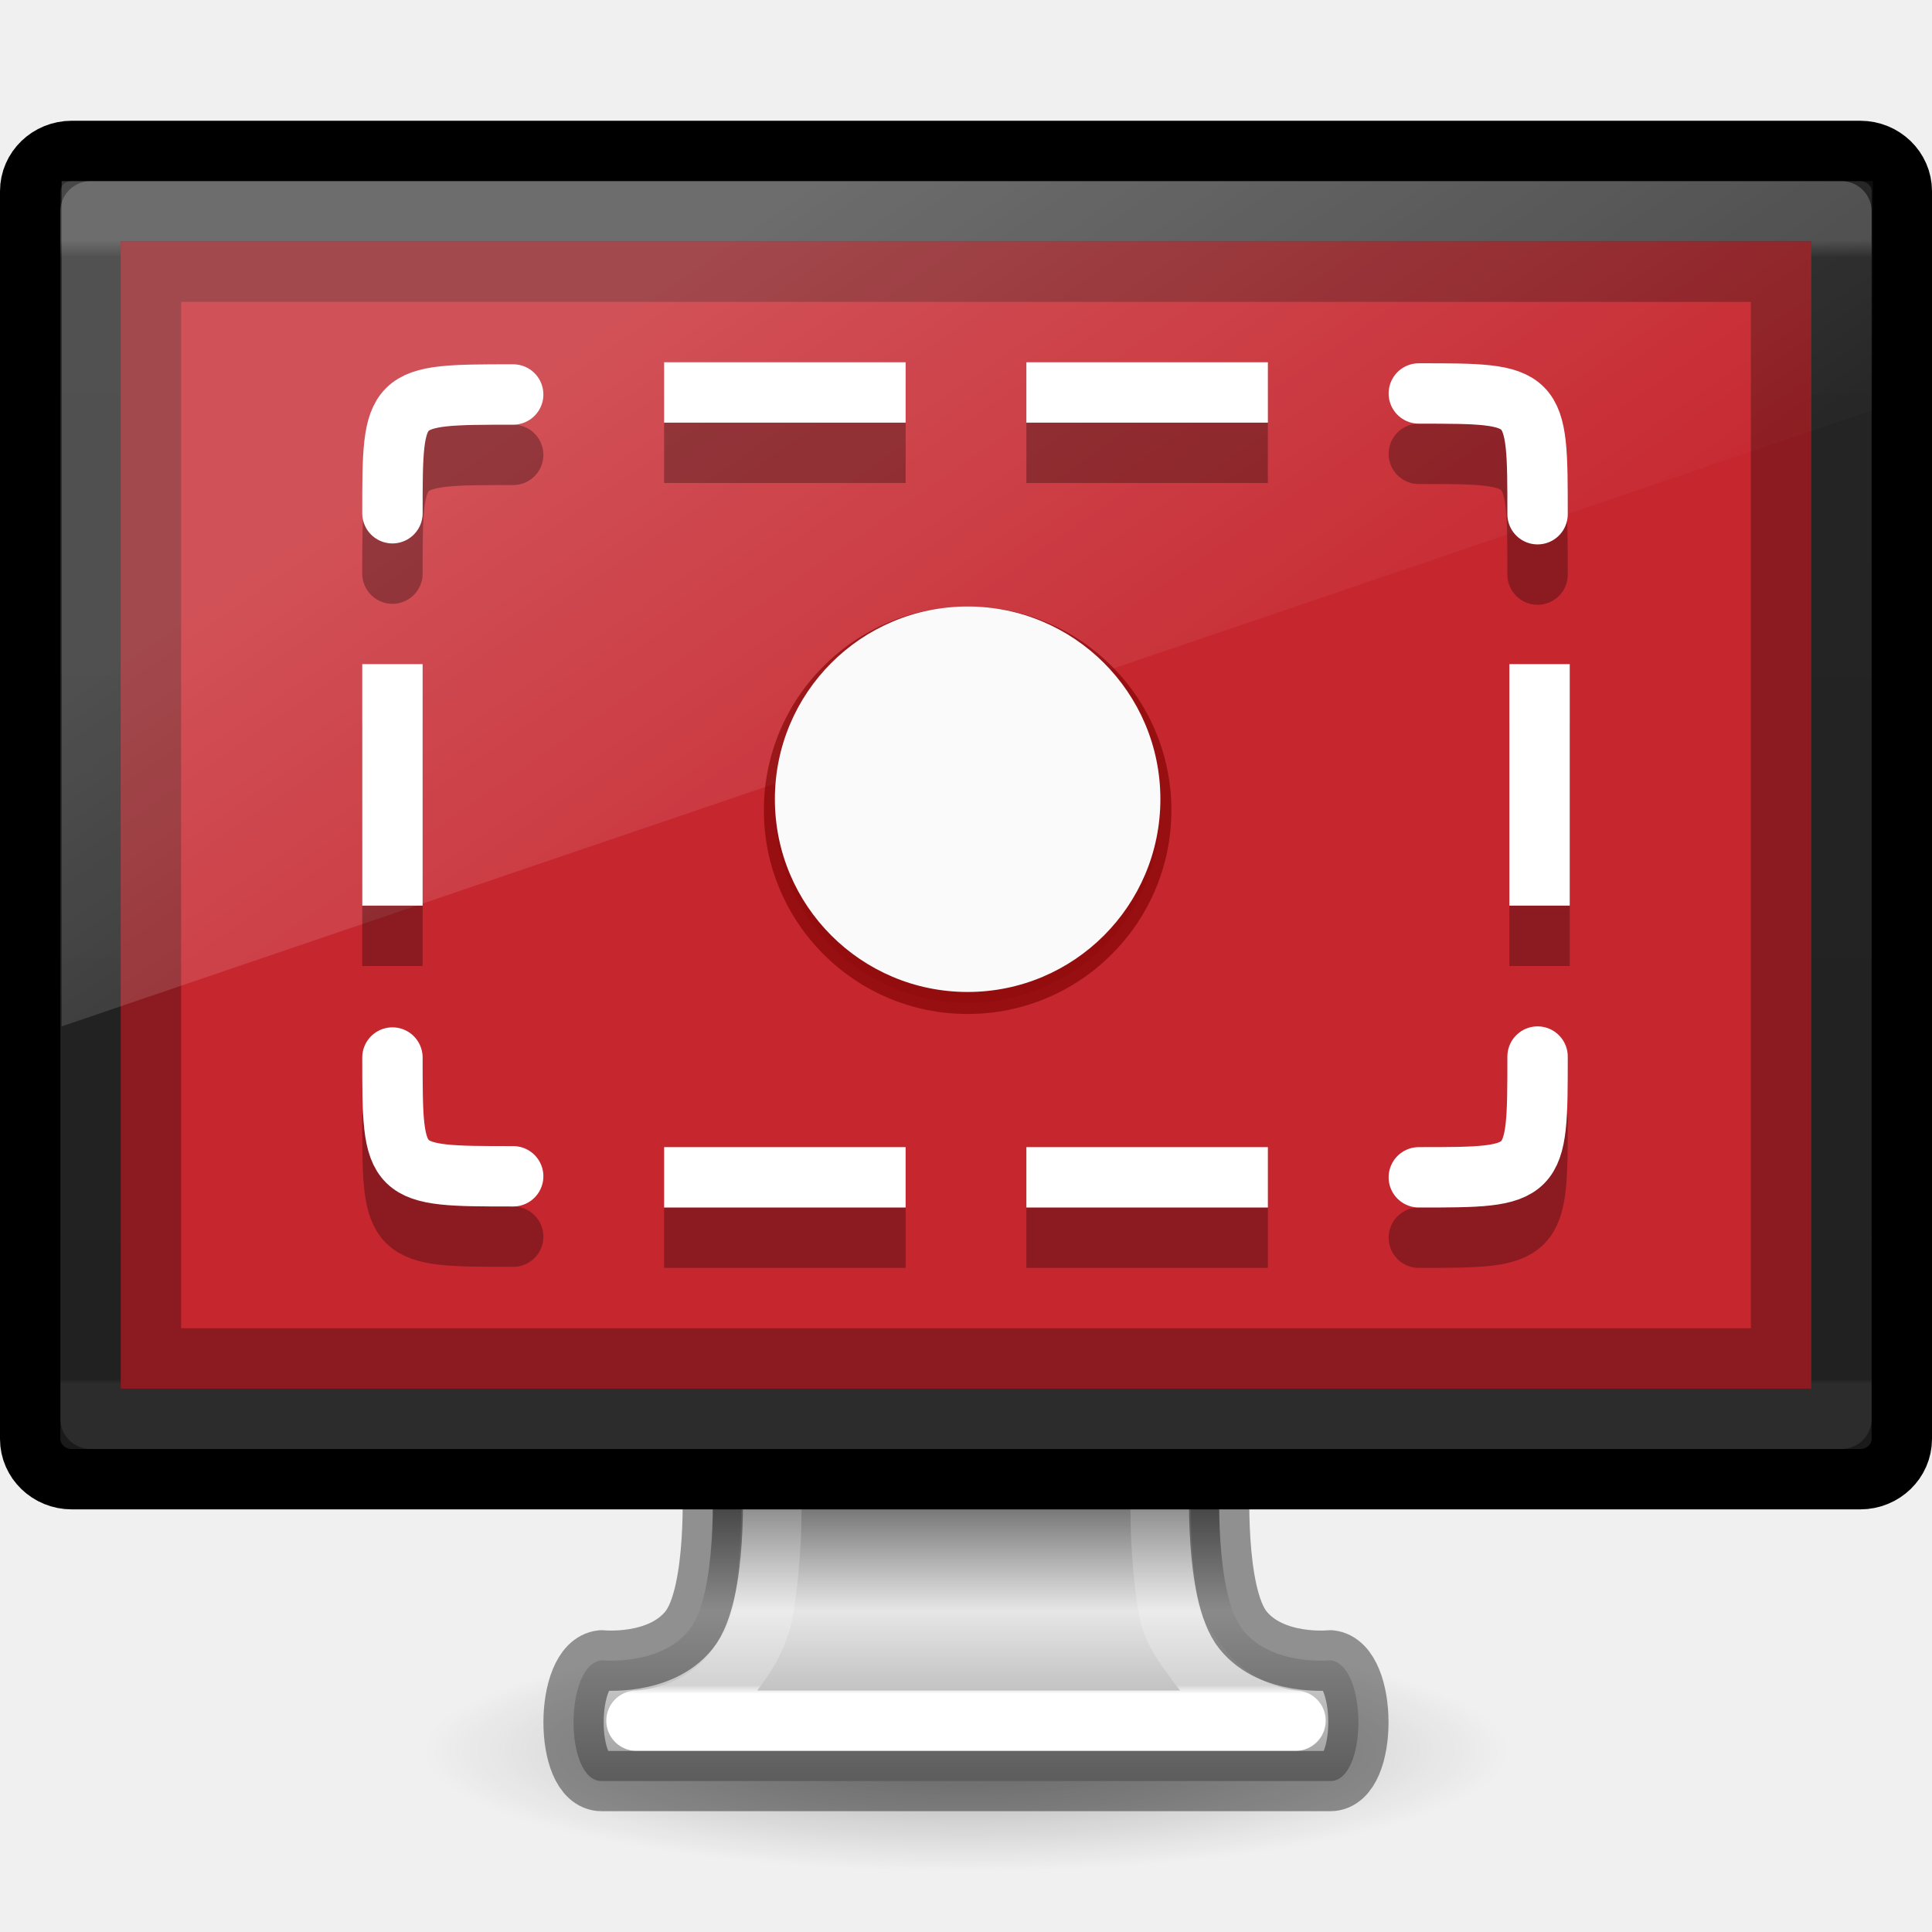
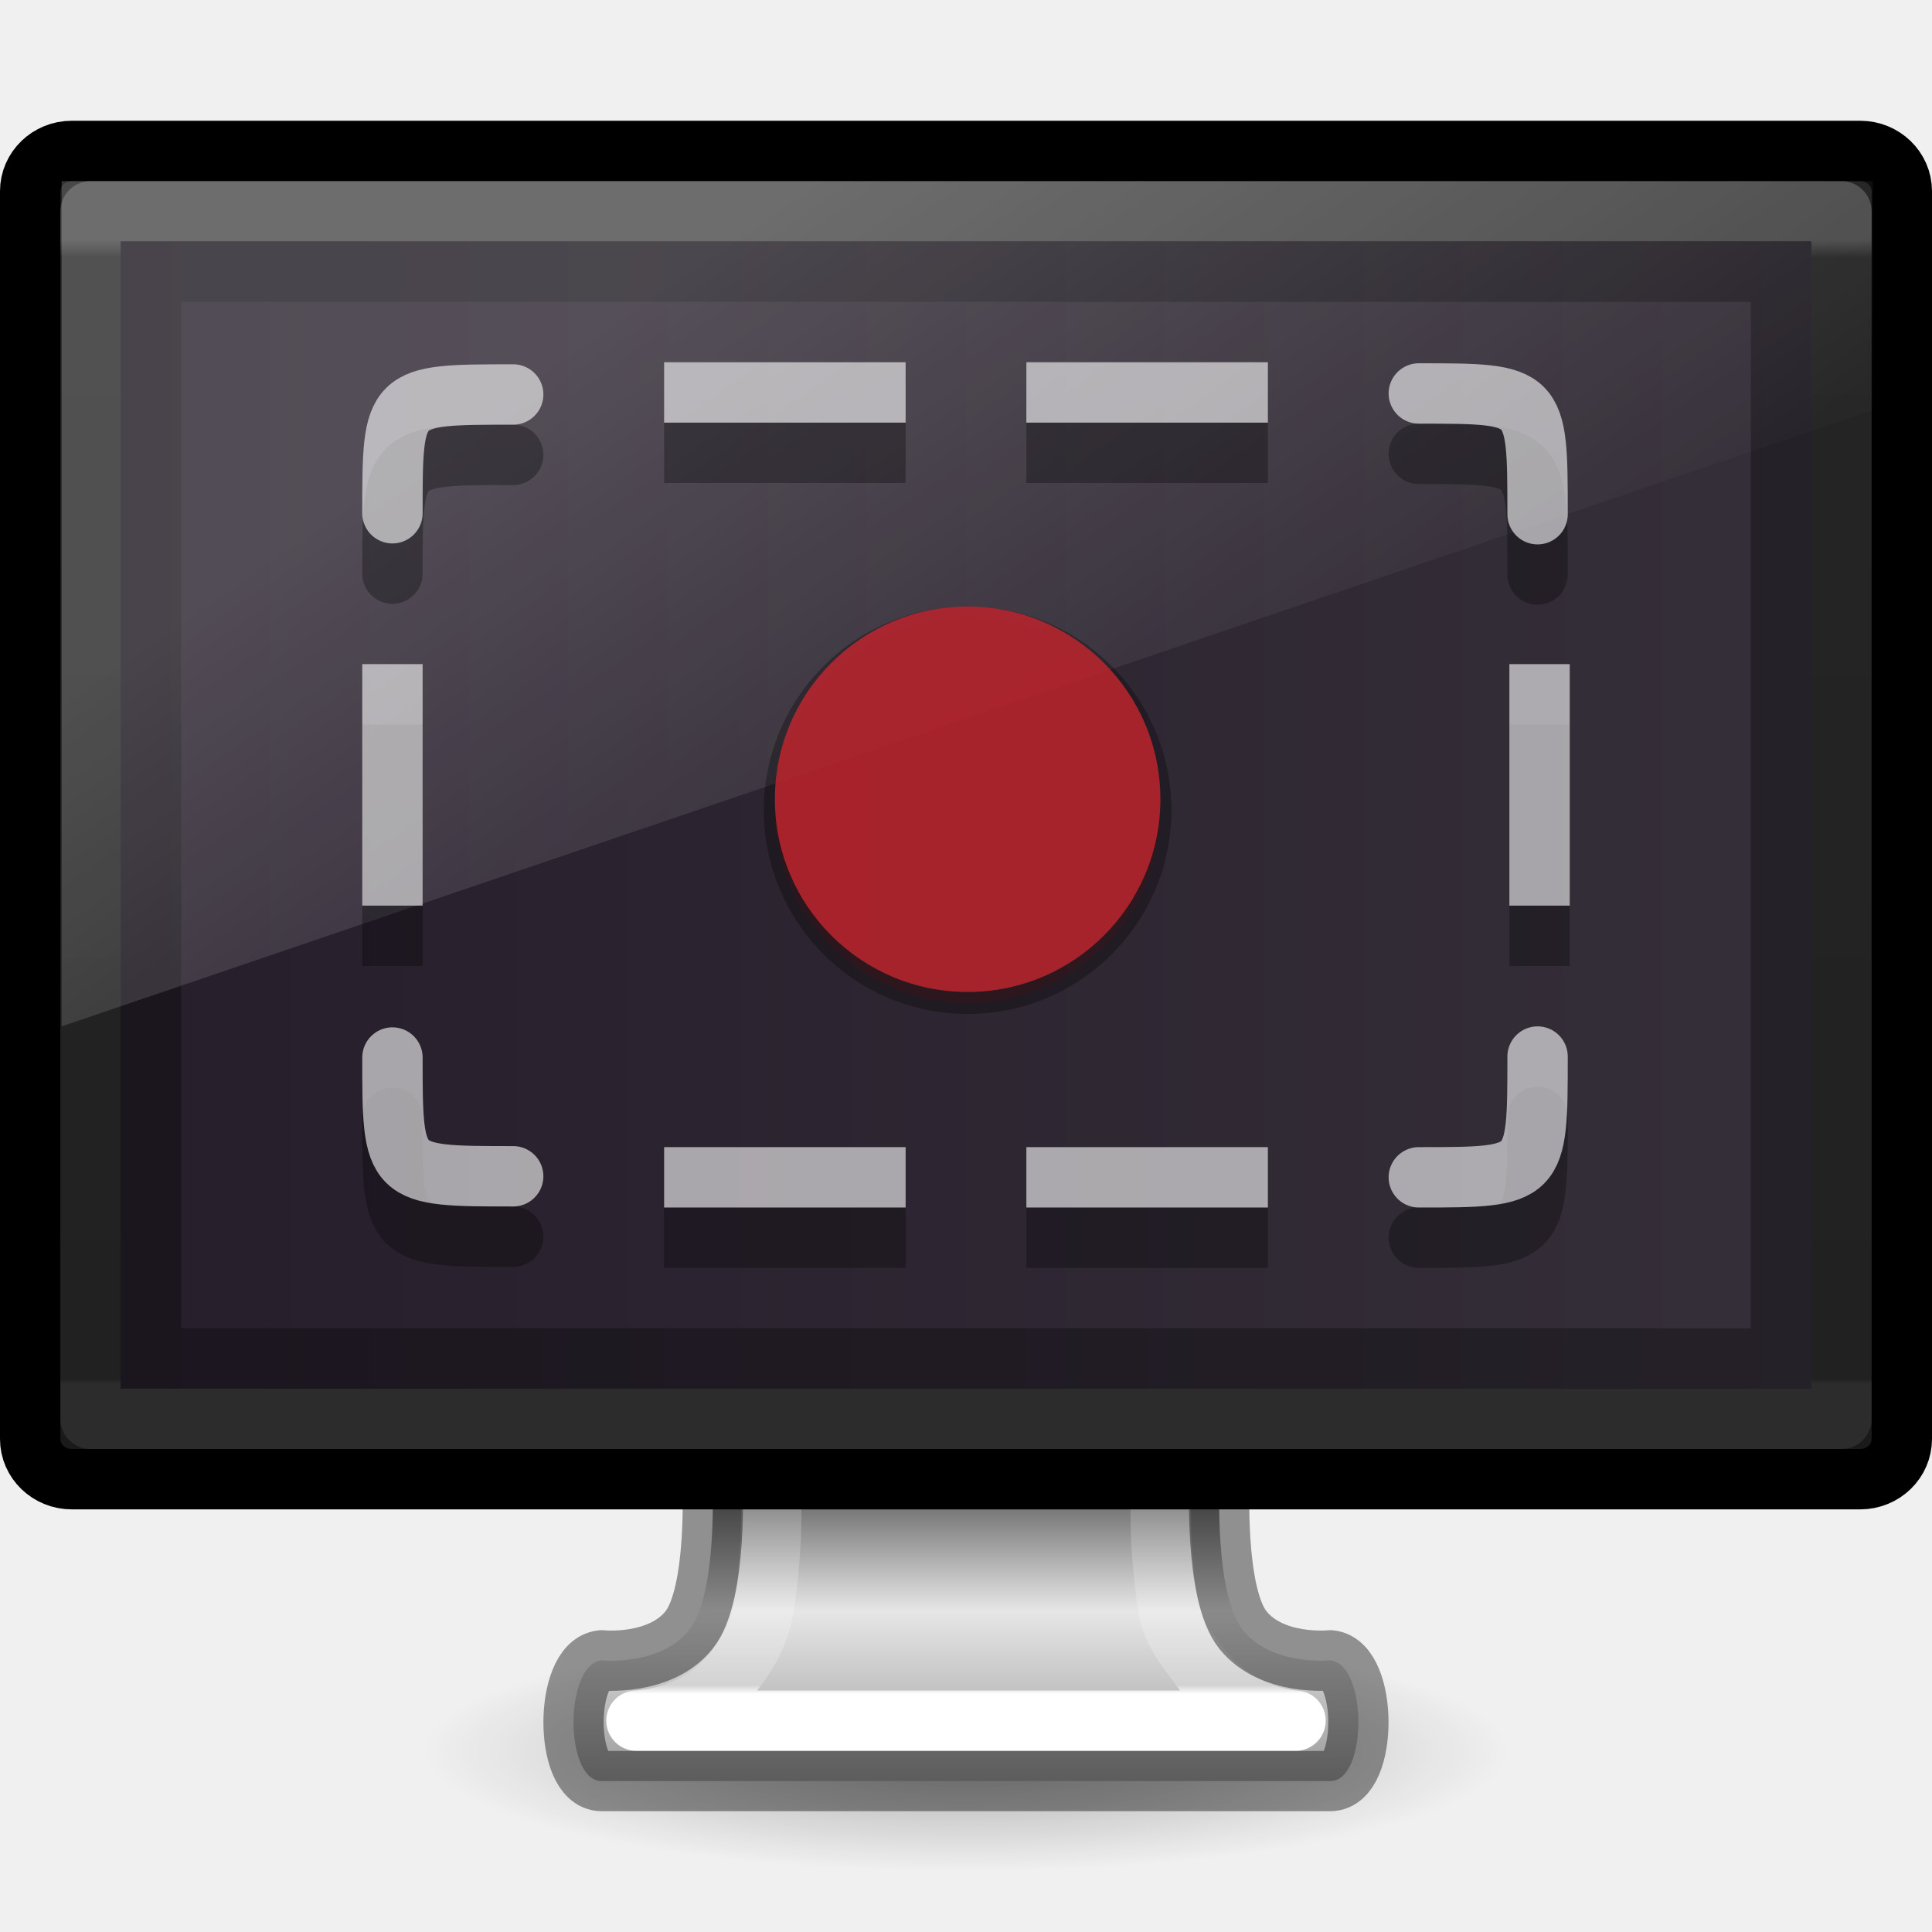
<svg xmlns="http://www.w3.org/2000/svg" xmlns:xlink="http://www.w3.org/1999/xlink" id="svg4032" height="32" width="32" version="1.1">
  <defs id="defs4034">
    <linearGradient id="linearGradient4293">
      <stop offset="0" style="stop-color:#ffffff;stop-opacity:1" id="stop4295" />
      <stop offset="0.034" style="stop-color:#ffffff;stop-opacity:0.235" id="stop4297" />
      <stop offset="0.969" style="stop-color:#ffffff;stop-opacity:0.157" id="stop4299" />
      <stop offset="1" style="stop-color:#ffffff;stop-opacity:0.392" id="stop4301" />
    </linearGradient>
    <linearGradient id="linearGradient3223">
      <stop offset="0" style="stop-color:#ffffff;stop-opacity:1" id="stop3225" />
      <stop offset="0.015" style="stop-color:#ffffff;stop-opacity:0.235" id="stop3227" />
      <stop offset="0.996" style="stop-color:#ffffff;stop-opacity:0.157" id="stop3229" />
      <stop offset="1" style="stop-color:#ffffff;stop-opacity:0.392" id="stop3231" />
    </linearGradient>
    <linearGradient id="linearGradient3178">
      <stop offset="0" style="stop-color:#787878;stop-opacity:1" id="stop3180" />
      <stop offset="0.24" style="stop-color:#c8c8c8;stop-opacity:1" id="stop3184" />
      <stop offset="0.335" style="stop-color:#e6e6e6;stop-opacity:1" id="stop3186" />
      <stop offset="1" style="stop-color:#8c8c8c;stop-opacity:1" id="stop3188" />
    </linearGradient>
    <linearGradient id="linearGradient10691-1">
      <stop offset="0" style="stop-color:#000000;stop-opacity:1" id="stop10693-3" />
      <stop offset="1" style="stop-color:#000000;stop-opacity:0" id="stop10695-1" />
    </linearGradient>
    <linearGradient gradientTransform="matrix(0.681844,0,0,0.6063426,-254.2496,-27.79798)" gradientUnits="userSpaceOnUse" xlink:href="#linearGradient3178" id="linearGradient3138" y2="95.366" x2="397.073" y1="87.076" x1="397.073" />
    <radialGradient gradientTransform="matrix(1.245086,0,0,0.2766858,7.654546,8.631578)" gradientUnits="userSpaceOnUse" xlink:href="#linearGradient10691-1" id="radialGradient3143" fy="73.616" fx="6.703" r="7.228" cy="73.616" cx="6.703" />
    <linearGradient gradientTransform="matrix(0.767353,0,0,0.517399,-2.41648,1.589522)" gradientUnits="userSpaceOnUse" xlink:href="#linearGradient4293" id="linearGradient3157" y2="42.989" x2="24.81" y1="51.15" x1="24.81" />
    <linearGradient gradientTransform="matrix(0.7837839,0,0,0.5405405,-2.810818,0.5270332)" gradientUnits="userSpaceOnUse" xlink:href="#linearGradient3223" id="linearGradient3200" y2="41.423" x2="24" y1="6.392" x1="24" />
    <linearGradient id="outerBackgroundGradient-5-0-2">
      <stop offset="0" style="stop-color:#261e2b;stop-opacity:1" id="stop3864-8-6-4-7" />
      <stop offset="1" style="stop-color:#352f39;stop-opacity:1" id="stop3866-9-1-86-7" />
    </linearGradient>
    <linearGradient gradientTransform="matrix(0.7000001,0,0,0.8260869,1.299998,10.6087)" gradientUnits="userSpaceOnUse" xlink:href="#outerBackgroundGradient-5-0-2" id="linearGradient3248" y2="2" x2="15" y1="24.619" x1="15" />
    <linearGradient id="linearGradient3880-3">
      <stop offset="0" style="stop-color:#ffffff;stop-opacity:1" id="stop3883-1" />
      <stop offset="1" style="stop-color:#ffffff;stop-opacity:0" id="stop3885-5" />
    </linearGradient>
    <linearGradient gradientTransform="matrix(0.7500001,0,0,0.7777777,0.2711012,9.222222)" gradientUnits="userSpaceOnUse" xlink:href="#linearGradient3880-3" id="linearGradient3368" y2="12" x2="20" y1="-3" x1="10" />
    <linearGradient id="linearGradient3242-7-6">
      <stop offset="0" style="stop-color:#f89b7e;stop-opacity:1" id="stop3244-6-4" />
      <stop offset="0.262" style="stop-color:#e35d4f;stop-opacity:1" id="stop3246-7-5" />
      <stop offset="0.661" style="stop-color:#c6262e;stop-opacity:1" id="stop3248-8-6" />
      <stop offset="1" style="stop-color:#690b2c;stop-opacity:1" id="stop3250-6-8" />
    </linearGradient>
    <linearGradient id="linearGradient4685-8">
      <stop offset="0" style="stop-color:#ffffff;stop-opacity:1" id="stop4687-4" />
      <stop offset="1" style="stop-color:#ffffff;stop-opacity:0" id="stop4689-7" />
    </linearGradient>
    <linearGradient id="linearGradient4685">
      <stop offset="0" style="stop-color:#ffffff;stop-opacity:1" id="stop4687" />
      <stop offset="1" style="stop-color:#ffffff;stop-opacity:0" id="stop4689" />
    </linearGradient>
    <linearGradient id="linearGradient3764">
      <stop offset="0" style="stop-color:#d1d1d1;stop-opacity:1" id="stop3766" />
      <stop offset="1" style="stop-color:#eaeaea;stop-opacity:1" id="stop3768" />
    </linearGradient>
    <radialGradient gradientTransform="matrix(-0.3999478,-0.7980644,-1.199829,0.5985514,1276.255,-586.2311)" gradientUnits="userSpaceOnUse" xlink:href="#linearGradient3764" id="radialGradient4407" fy="1039.7" fx="15" r="3.527" cy="1039.7" cx="15" />
    <radialGradient gradientTransform="matrix(0.3999478,-0.7980644,1.199829,0.5985514,-1225.064,-586.2311)" gradientUnits="userSpaceOnUse" xlink:href="#linearGradient3764" id="radialGradient4409" fy="1039.7" fx="15" r="3.527" cy="1039.7" cx="15" />
    <radialGradient gradientTransform="matrix(0,2.085674,-2.576646,0,51.56159,1.953842)" gradientUnits="userSpaceOnUse" xlink:href="#linearGradient3242-7-6" id="radialGradient4411" fy="9.994" fx="8.863" r="12.672" cy="9.994" cx="8.863" />
    <linearGradient gradientTransform="matrix(0.490435,0,0,0.5004551,1.007456,0.7802657)" gradientUnits="userSpaceOnUse" xlink:href="#linearGradient4685" id="linearGradient4413" y2="42.054" x2="58.033" y1="40" x1="56" />
    <linearGradient gradientTransform="matrix(-0.490435,0,0,0.5004551,50.23125,0.780266)" gradientUnits="userSpaceOnUse" xlink:href="#linearGradient4685-8" id="linearGradient4415" y2="42.054" x2="58.033" y1="40" x1="56" />
+     <linearGradient xlink:href="#outerBackgroundGradient-5-0-2" id="linearGradient897" x1="2" y1="13.5" x2="30" y2="13.5" gradientUnits="userSpaceOnUse" />
  </defs>
  <path style="opacity:0.3;fill:url(#radialGradient3143);fill-opacity:1;fill-rule:nonzero;stroke:none;stroke-width:0.8;marker:none;visibility:visible;display:inline;overflow:visible" id="path2589" d="m 25,29 c 0,1.105 -4.029,2 -9,2 C 11.029,31 7,30.105 7,29 7,27.895 11.029,27 16,27 20.971,27 25,27.895 25,29 l 0,0 z" />
  <path style="color:#000000;fill:url(#linearGradient3138);fill-opacity:1;fill-rule:nonzero;stroke:none;stroke-width:0.998;marker:none;visibility:visible;display:inline;overflow:visible;enable-background:new" id="rect1789-8" d="m 11.799,24.5 c 0,0 0.097,1.899 -0.387,2.5 -0.484,0.601 -1.447,0.5 -1.447,0.5 -0.618,0.063 -0.623,2 0,2 l 12.069,0 c 0.623,0 0.618,-1.938 0,-2 0,0 -0.963,0.101 -1.446,-0.5 -0.484,-0.601 -0.387,-2.5 -0.387,-2.5 l -8.403,0 z" />
  <path style="color:#000000;fill:none;stroke:url(#linearGradient3157);stroke-width:1;stroke-linecap:round;stroke-linejoin:round;stroke-miterlimit:4;stroke-opacity:1;stroke-dasharray:none;stroke-dashoffset:0;marker:none;visibility:visible;display:inline;overflow:visible;enable-background:accumulate" id="path4050" d="m 12.786,22.209 c 0,0 0.002,2.844 -0.02,3.261 -0.02,0.382 -0.056,0.786 -0.118,1.158 -0.063,0.371 -0.197,0.652 -0.442,0.988 -0.54,0.742 -1.338,0.865 -1.664,0.884 l 10.916,0 C 21.131,28.481 20.369,28.288 19.828,27.547 19.584,27.21 19.414,27 19.352,26.628 19.289,26.257 19.253,25.852 19.234,25.47 19.212,25.053 19.214,22.209 19.214,22.209 z" />
  <path style="opacity:0.4;color:#000000;fill:none;stroke:#000000;stroke-width:0.998;stroke-linecap:round;stroke-linejoin:round;stroke-miterlimit:4;stroke-opacity:1;stroke-dasharray:none;stroke-dashoffset:0.5;marker:none;visibility:visible;display:inline;overflow:visible;enable-background:new" id="rect1789-8-2" d="m 11.799,24.5 c 0,0 0.097,1.899 -0.387,2.5 -0.484,0.601 -1.447,0.5 -1.447,0.5 -0.618,0.063 -0.623,2 0,2 l 12.069,0 c 0.623,0 0.618,-1.938 0,-2 0,0 -0.963,0.101 -1.446,-0.5 -0.484,-0.601 -0.387,-2.5 -0.387,-2.5 l -8.403,0 z" />
  <rect style="fill:#1a1a1a;fill-opacity:1;stroke:#000000;stroke-width:1;stroke-linecap:round;stroke-linejoin:round;stroke-miterlimit:4;stroke-opacity:1;stroke-dasharray:none;stroke-dashoffset:0.5" id="rect2722" y="2.5" x="0.5" ry="0.667" rx="0.689" height="22" width="31" />
  <rect style="opacity:0.2;fill:none;stroke:url(#linearGradient3200);stroke-width:1;stroke-linecap:round;stroke-linejoin:round;stroke-miterlimit:4;stroke-opacity:1;stroke-dasharray:none;stroke-dashoffset:0" id="rect6741-9" y="3.5" x="1.5" ry="0" rx="0" height="20" width="29" />
-   <path style="fill:#c6262e;fill-opacity:1;stroke:none;display:inline" id="rect2722-0-2" d="M 2,4 30,4 30,23 2,23 z" />
+   <g id="g881">
+     <path d="M 2,4 30,4 30,23 2,23 z" id="rect2722-0-2" style="fill:url(#linearGradient897);fill-opacity:1.0;stroke:none;display:inline" />
+   </g>
  <path style="opacity:0.3;color:#000000;fill:#000000;fill-opacity:1;fill-rule:nonzero;stroke:none;marker:none;visibility:visible;display:inline;overflow:visible;enable-background:accumulate" id="rect2722-0-2-0" d="M 2,4 2,23 30,23 30,4 z M 3,5 29,5 29,22 3,22 z" />
  <path style="opacity:0.2;fill:url(#linearGradient3368);fill-opacity:1;stroke:none;display:inline" id="rect3872-1" d="m 1.021,3 0,14 L 31.021,6.792 31.021,3 z" />
  <path style="opacity:0.3;fill:#000000;fill-opacity:1;fill-rule:evenodd;stroke:none" id="path4477-4-2" d="m 11,7 0,1 4,0 0,-1 -4,0 z m 6,0 0,1 4,0 0,-1 -4,0 z m -11,5 0,4 1,0 0,-4 -1,0 z m 19,0 0,4 1,0 0,-4 -1,0 z m -14,8 0,1 4,0 0,-1 -4,0 z m 6,0 0,1 4,0 0,-1 -4,0 z" />
-   <path style="opacity:1;fill:#ffffff;fill-opacity:1;fill-rule:evenodd;stroke:none" id="path4477-4" d="m 11,6 v 1 h 4 V 6 Z m 6,0 v 1 h 4 V 6 Z M 6,11 v 4 h 1 v -4 z m 19,0 v 4 h 1 v -4 z m -14,8 v 1 h 4 v -1 z m 6,0 v 1 h 4 v -1 z" />
+   <path style="opacity:0.6;fill:#ffffff;fill-opacity:1;fill-rule:evenodd;stroke:none" id="path4477-4" d="m 11,6 v 1 h 4 V 6 Z m 6,0 v 1 h 4 V 6 Z M 6,11 v 4 h 1 v -4 z m 19,0 v 4 h 1 v -4 z m -14,8 v 1 h 4 v -1 z m 6,0 v 1 h 4 v -1 z" />
  <path style="opacity:0.3;fill:none;stroke:#000000;stroke-width:1;stroke-linecap:round;stroke-linejoin:miter;stroke-miterlimit:4;stroke-opacity:1;stroke-dasharray:none" id="path2387-0-1-2-8" d="m 25.467,18.5 c 0,2 0,2 -1.967,2 m -15,-0.017 c -2,0 -2,0 -2,-1.967 M 25.467,9.517 c 0,-2 0,-2 -1.967,-2 m -15,0.017 c -2,0 -2,0 -2,1.967" />
-   <path style="opacity:1;fill:none;stroke:#ffffff;stroke-width:1;stroke-linecap:round;stroke-linejoin:miter;stroke-miterlimit:4;stroke-dasharray:none;stroke-opacity:1" id="path2387-0-1-2" d="m 25.467,17.5 c 0,2 0,2 -1.967,2 m -15,-0.017 c -2,0 -2,0 -2,-1.967 M 25.467,8.517 c 0,-2 0,-2 -1.967,-2 m -15,0.017 c -2,0 -2,0 -2,1.967" />
+   <g id="g900">
+     <path d="m 25.467,17.5 c 0,2 0,2 -1.967,2 m -15,-0.017 c -2,0 -2,0 -2,-1.967 M 25.467,8.517 c 0,-2 0,-2 -1.967,-2 m -15,0.017 c -2,0 -2,0 -2,1.967" id="path2387-0-1-2" style="opacity:0.6;fill:none;stroke:#ffffff;stroke-width:1;stroke-linecap:round;stroke-linejoin:miter;stroke-miterlimit:4;stroke-dasharray:none;stroke-opacity:1" />
+   </g>
  <g id="g1171" transform="matrix(0.1824324,0,0,0.1824324,4.351324,3.646365)" style="display:inline">
-     <circle r="18.5" cy="53.574" cx="64" id="path1156" style="display:inline;opacity:0.6;fill:#7a0000;fill-opacity:1;fill-rule:nonzero;stroke-width:1.114" />
+     <circle r="18.5" cy="53.574" cx="64" id="path1156" style="display:inline;opacity:0.3;fill:#000000;fill-opacity:1;fill-rule:nonzero;stroke-width:1.114" />
    <circle style="display:inline;opacity:0.15;fill:#7a0000;fill-opacity:1;fill-rule:nonzero;stroke-width:1.054" id="circle1158" cx="64" cy="53.574" r="17.5" />
-     <circle r="17.5" cy="52.574" cx="64" id="circle1160" style="display:inline;fill:#fafafa;fill-rule:nonzero;stroke-width:1.054" />
+     <circle r="17.5" cy="52.574" cx="64" id="circle1160" style="display:inline;fill:#c6262e;fill-rule:nonzero;stroke-width:1.054;opacity:0.8;fill-opacity:1" />
  </g>
</svg>
